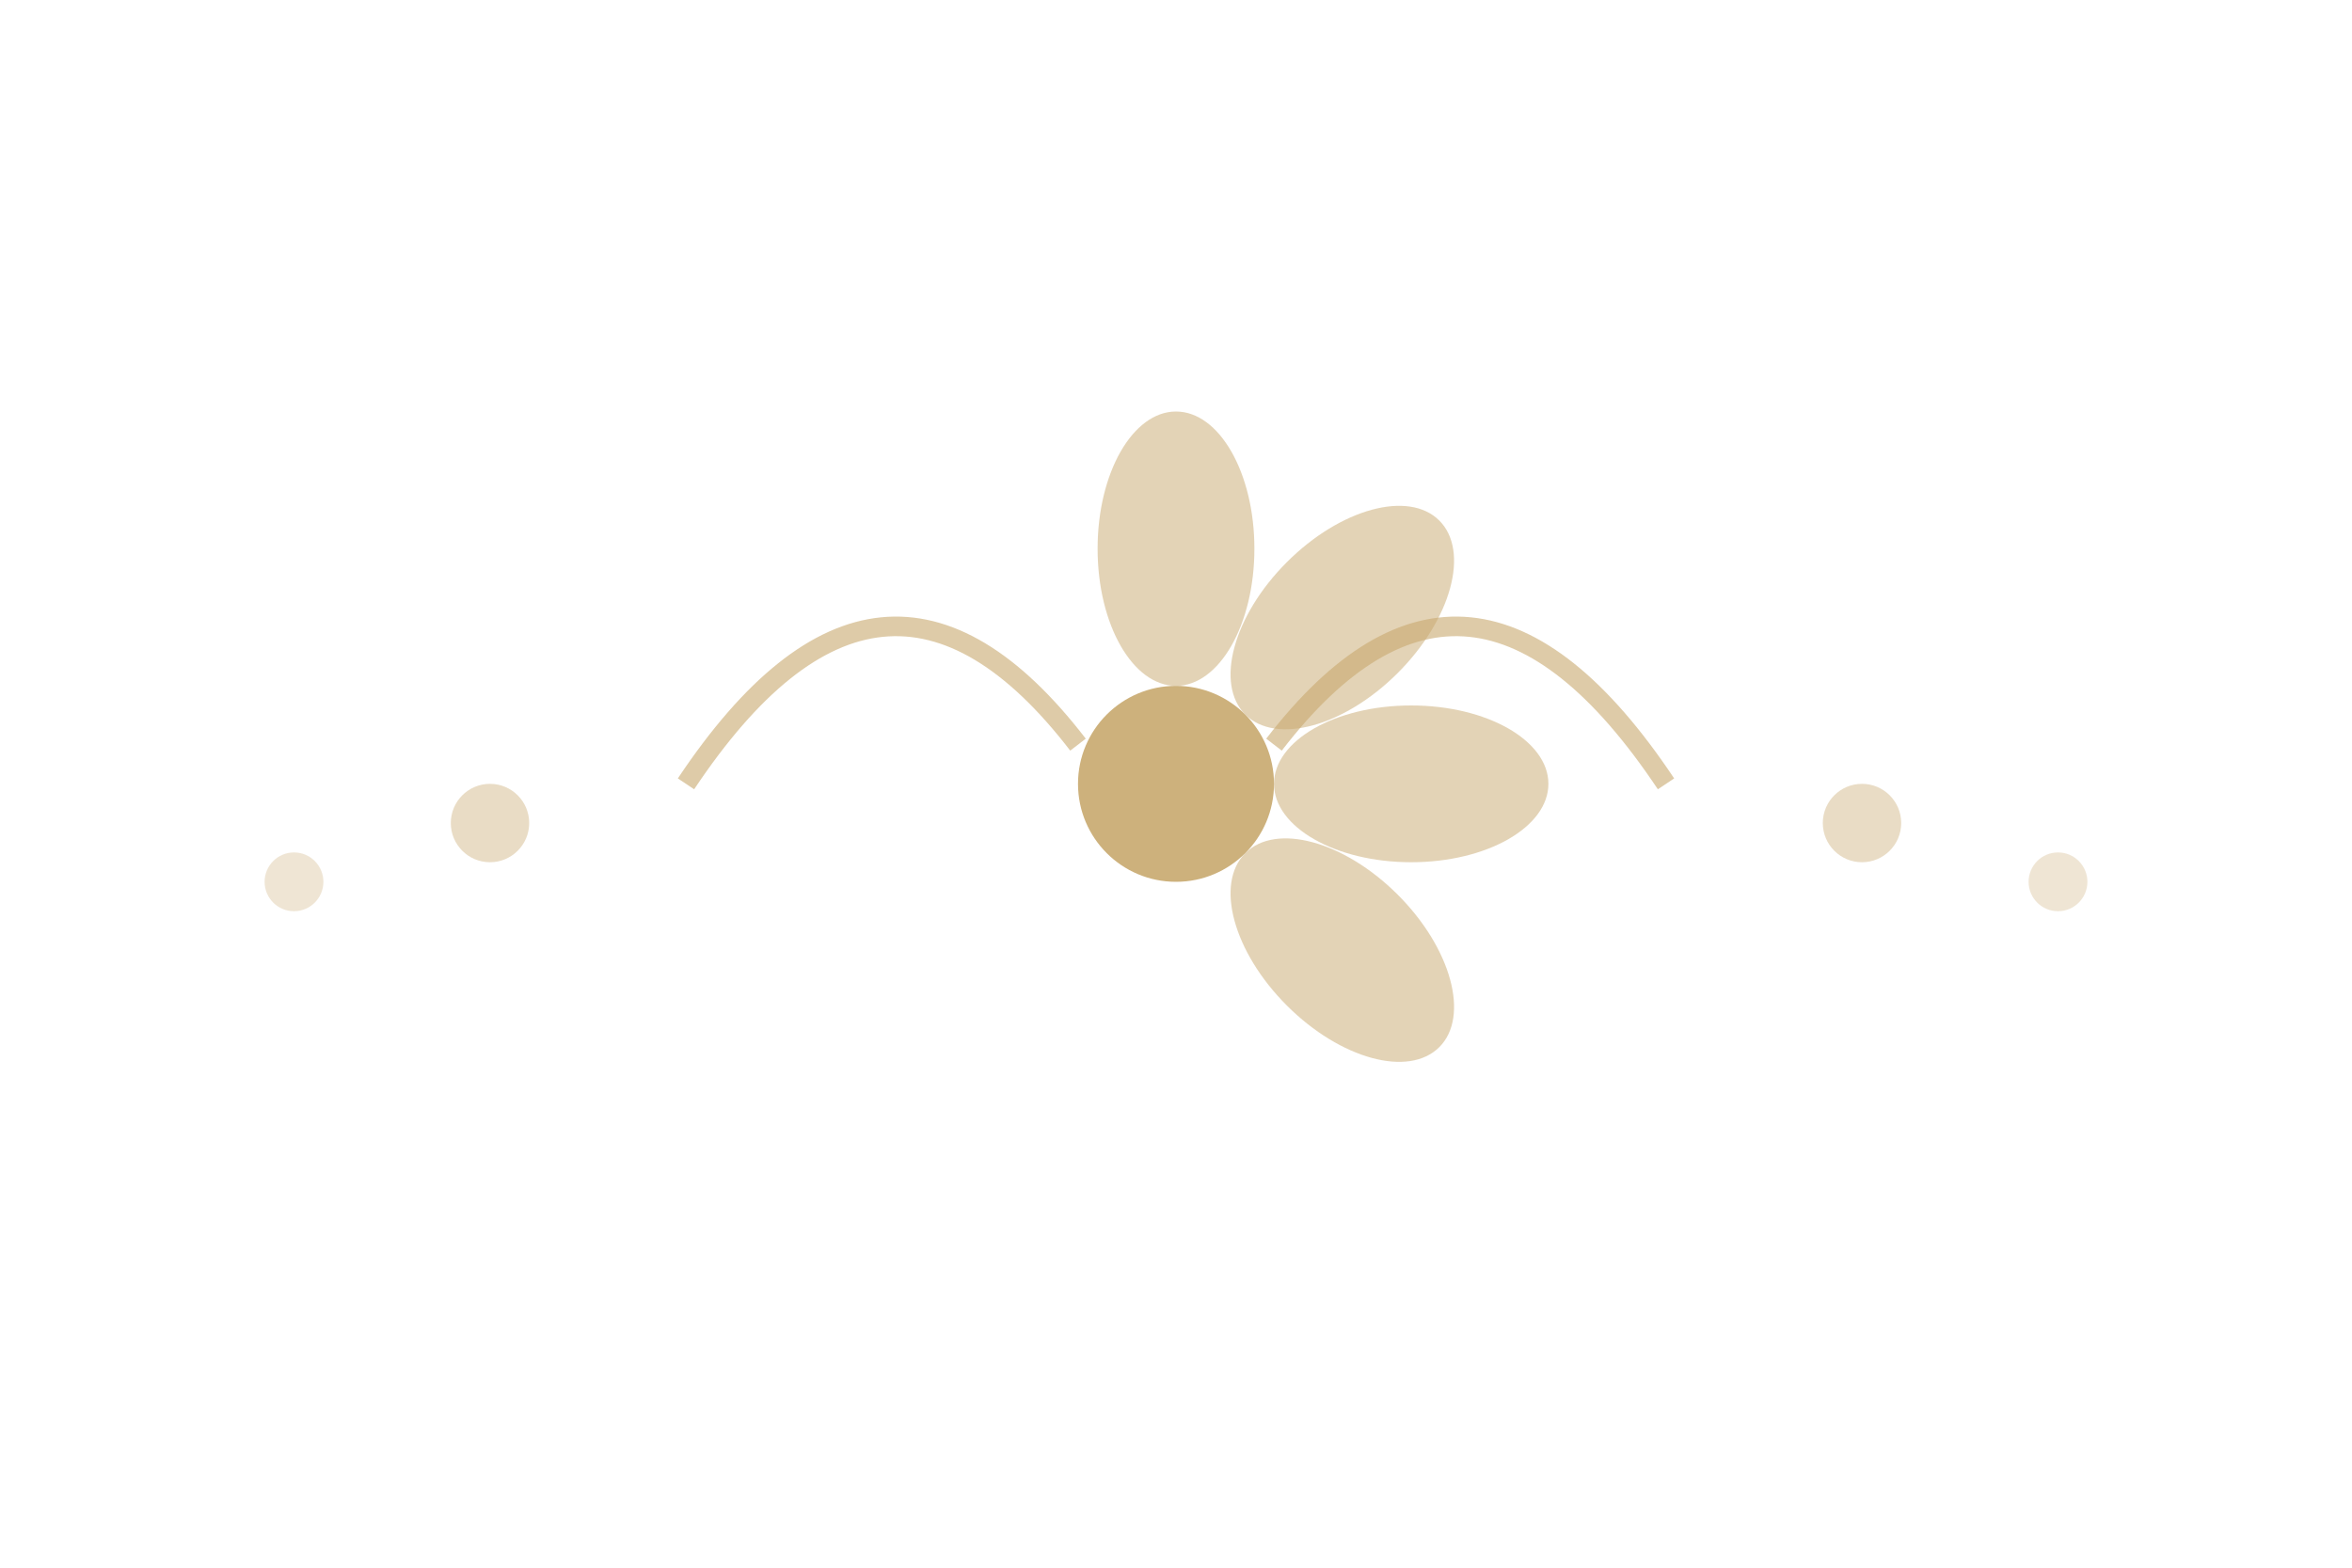
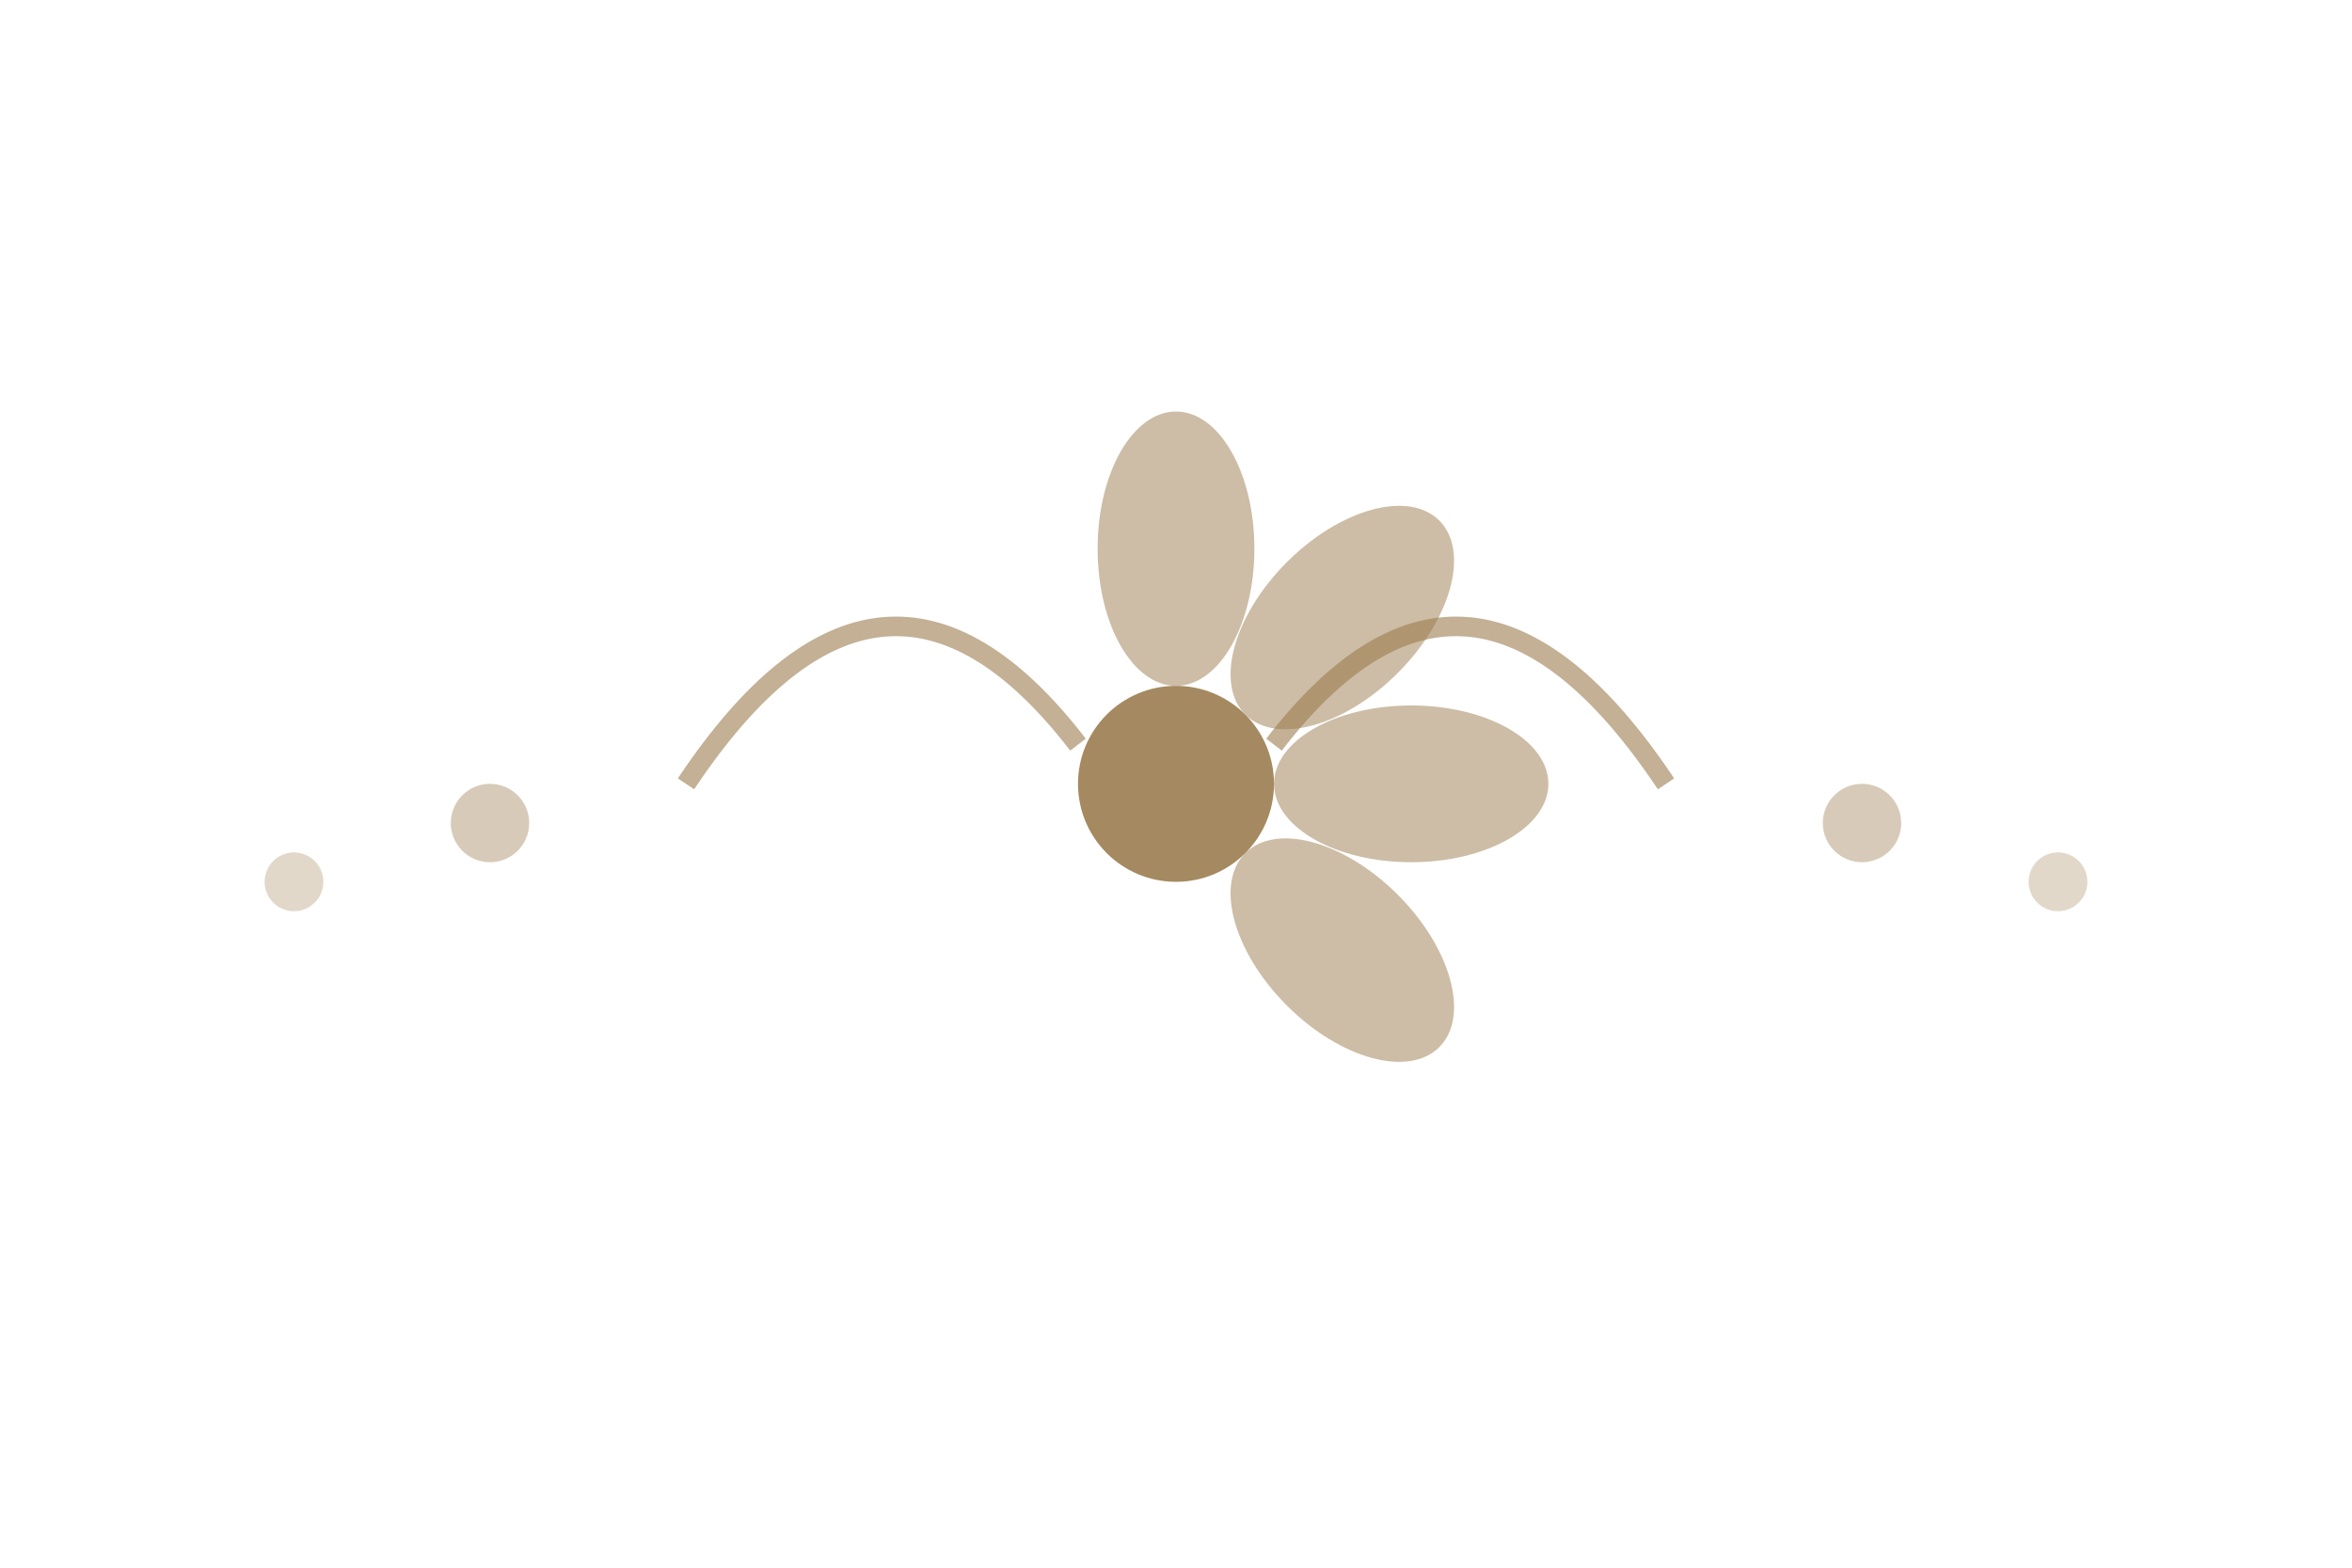
<svg xmlns="http://www.w3.org/2000/svg" viewBox="0 0 120 80" fill="none">
-   <circle cx="60" cy="40" r="5" fill="#c8a96e" fill-opacity="0.9" />
-   <ellipse cx="60" cy="28" rx="4" ry="7" fill="#c8a96e" fill-opacity="0.5" transform="rotate(0 60 40)" />
-   <ellipse cx="60" cy="28" rx="4" ry="7" fill="#c8a96e" fill-opacity="0.5" transform="rotate(45 60 40)" />
-   <ellipse cx="60" cy="28" rx="4" ry="7" fill="#c8a96e" fill-opacity="0.5" transform="rotate(90 60 40)" />
-   <ellipse cx="60" cy="28" rx="4" ry="7" fill="#c8a96e" fill-opacity="0.5" transform="rotate(135 60 40)" />
-   <path d="M35,40 Q45,25 55,38" stroke="#c8a96e" stroke-width="1" fill="none" stroke-opacity="0.6" />
-   <path d="M85,40 Q75,25 65,38" stroke="#c8a96e" stroke-width="1" fill="none" stroke-opacity="0.6" />
-   <circle cx="25" cy="42" r="2" fill="#c8a96e" fill-opacity="0.4" />
-   <circle cx="95" cy="42" r="2" fill="#c8a96e" fill-opacity="0.4" />
-   <circle cx="15" cy="45" r="1.5" fill="#c8a96e" fill-opacity="0.3" />
-   <circle cx="105" cy="45" r="1.5" fill="#c8a96e" fill-opacity="0.3" />
+   <circle cx="60" cy="40" r="5" fill="#9c7c4f" fill-opacity="0.9" />
+   <ellipse cx="60" cy="28" rx="4" ry="7" fill="#9c7c4f" fill-opacity="0.5" transform="rotate(0 60 40)" />
+   <ellipse cx="60" cy="28" rx="4" ry="7" fill="#9c7c4f" fill-opacity="0.5" transform="rotate(45 60 40)" />
+   <ellipse cx="60" cy="28" rx="4" ry="7" fill="#9c7c4f" fill-opacity="0.5" transform="rotate(90 60 40)" />
+   <ellipse cx="60" cy="28" rx="4" ry="7" fill="#9c7c4f" fill-opacity="0.5" transform="rotate(135 60 40)" />
+   <path d="M35,40 Q45,25 55,38" stroke="#9c7c4f" stroke-width="1" fill="none" stroke-opacity="0.6" />
+   <path d="M85,40 Q75,25 65,38" stroke="#9c7c4f" stroke-width="1" fill="none" stroke-opacity="0.6" />
+   <circle cx="25" cy="42" r="2" fill="#9c7c4f" fill-opacity="0.4" />
+   <circle cx="95" cy="42" r="2" fill="#9c7c4f" fill-opacity="0.4" />
+   <circle cx="15" cy="45" r="1.5" fill="#9c7c4f" fill-opacity="0.3" />
+   <circle cx="105" cy="45" r="1.5" fill="#9c7c4f" fill-opacity="0.3" />
</svg>
